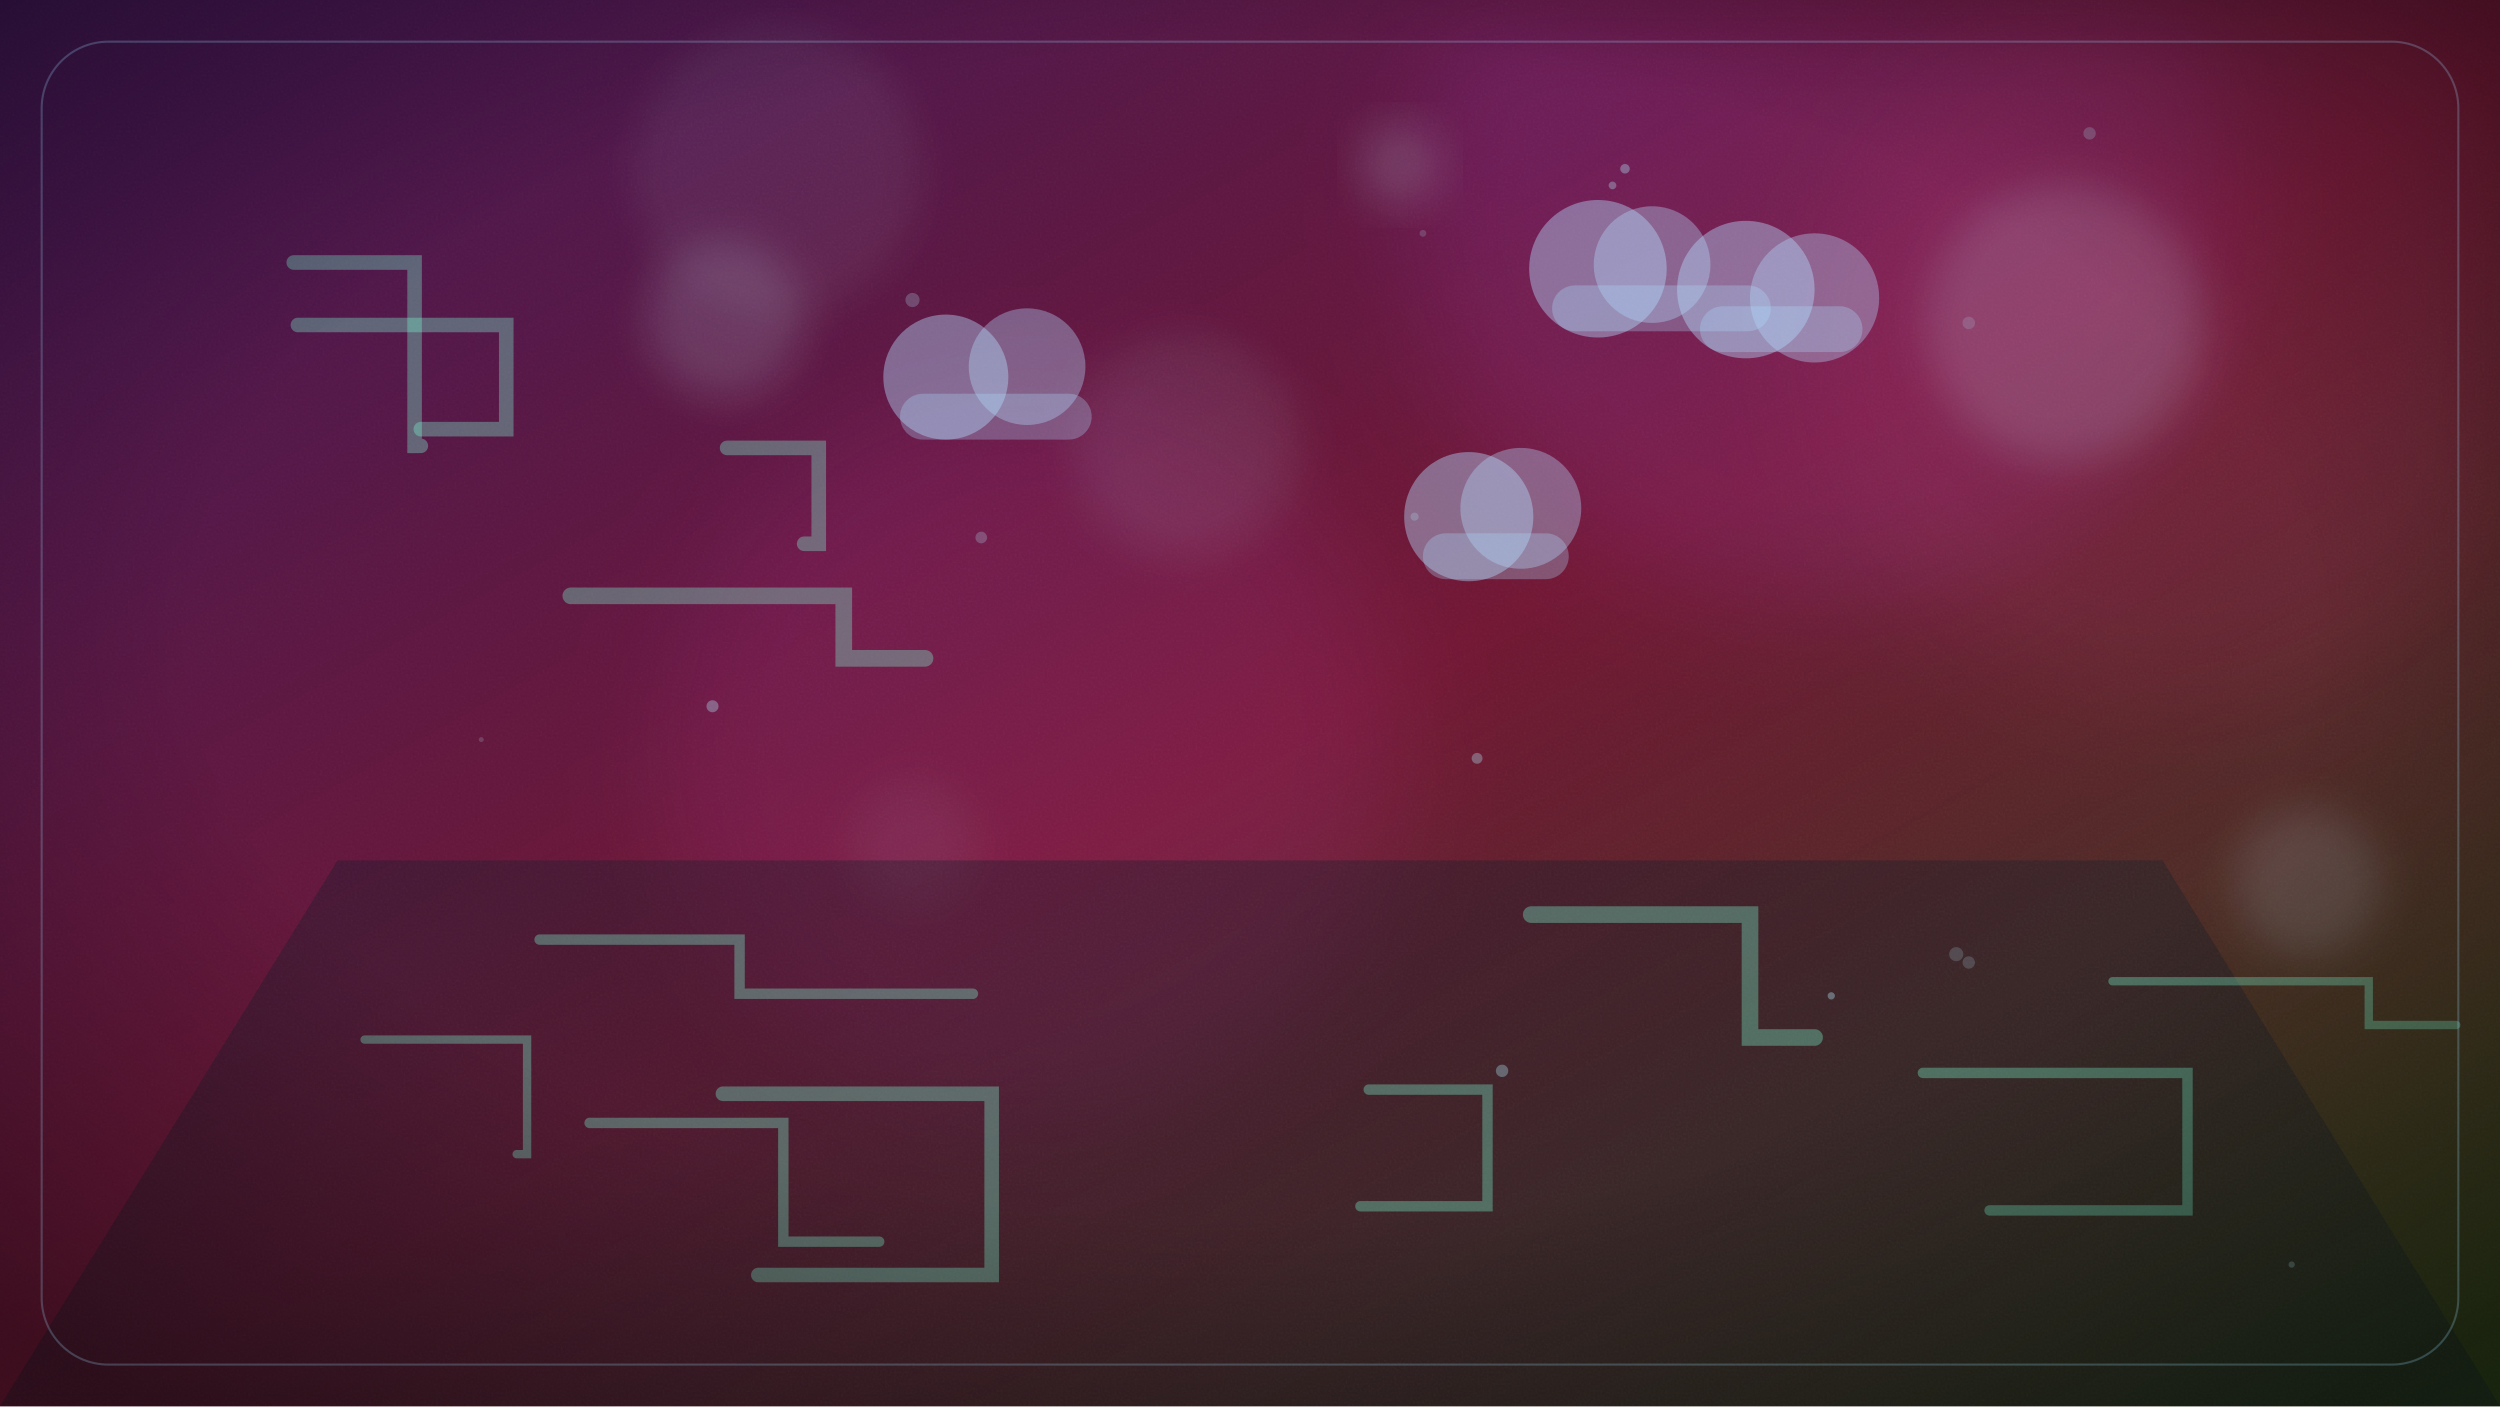
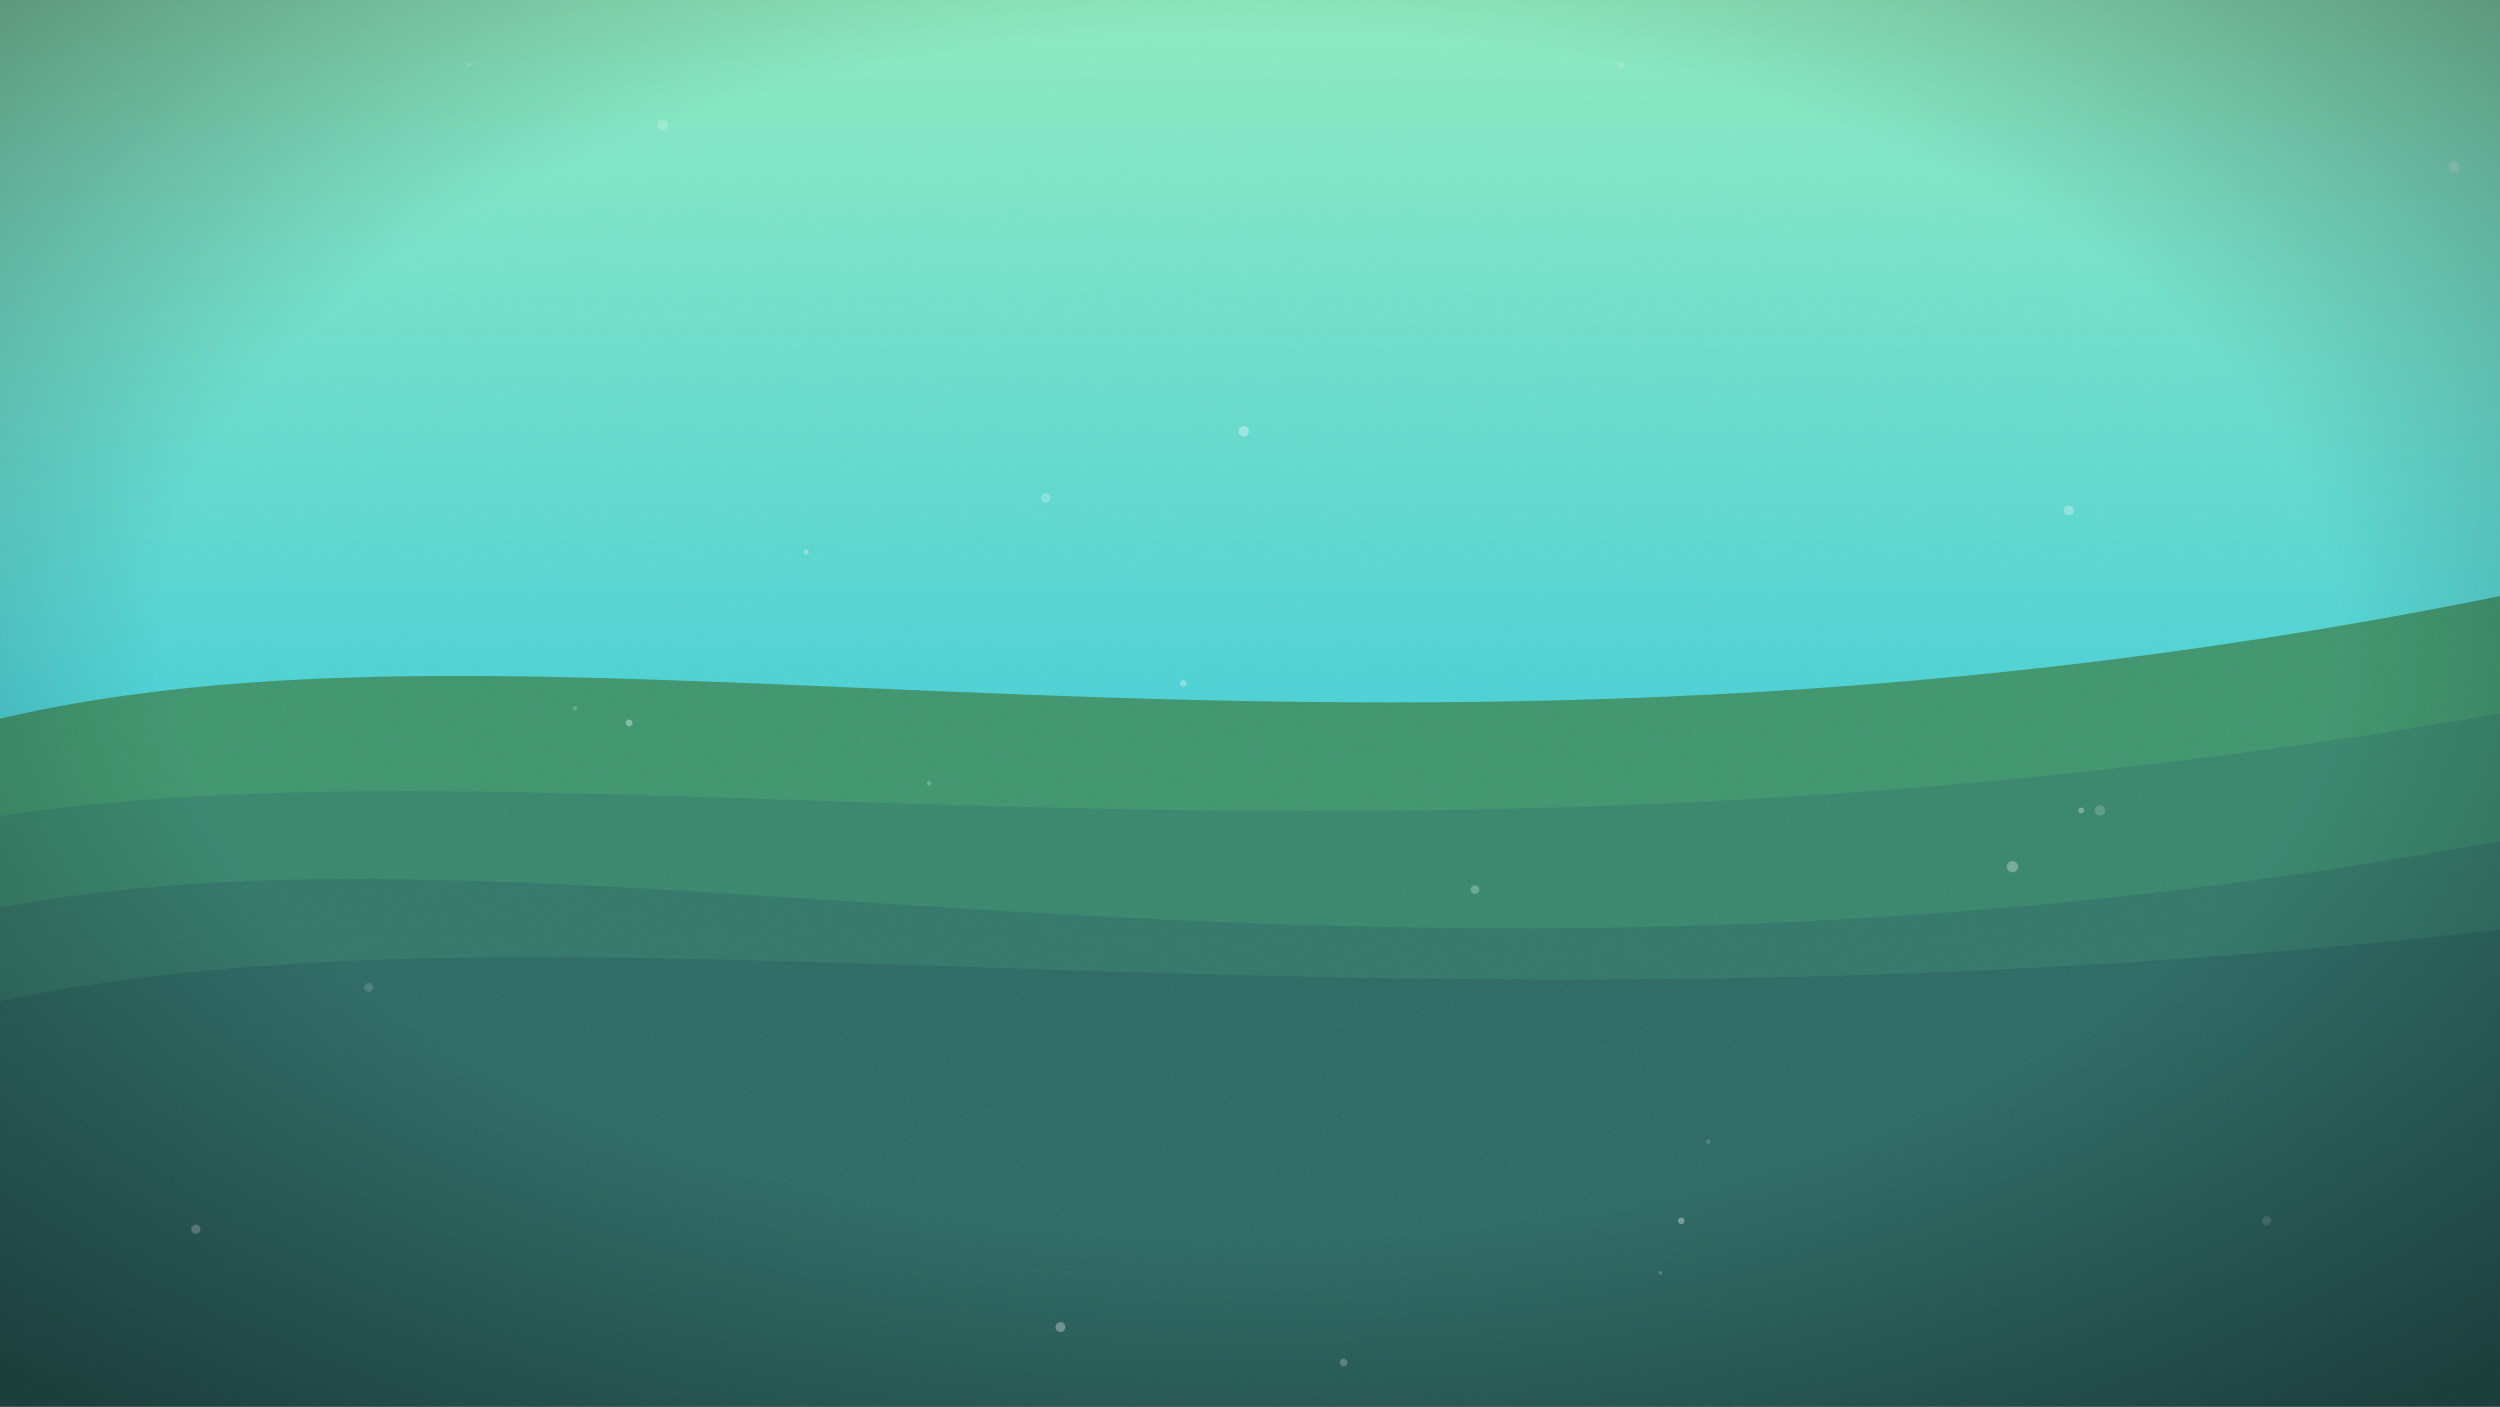
- <svg xmlns="http://www.w3.org/2000/svg" width="1200" height="675" viewBox="0 0 1200 675" role="img" aria-label="AIGC fallback cover 6" data-scene="scene-6">
+ <svg xmlns="http://www.w3.org/2000/svg" width="1200" height="675" viewBox="0 0 1200 675" role="img" aria-label="Fallback cover 6" data-scene="landscape-6">
  <defs>
-     <linearGradient id="bg-6" x1="0" y1="0" x2="1" y2="1">
-       <stop offset="0%" stop-color="hsl(283, 82%, 16%)" />
-       <stop offset="52%" stop-color="hsl(343, 84%, 23%)" />
-       <stop offset="100%" stop-color="hsl(90, 78%, 12%)" />
+     <linearGradient id="sky-6" x1="0" y1="0" x2="0" y2="1">
+       <stop offset="0%" stop-color="hsl(153, 70%, 74%)" />
+       <stop offset="55%" stop-color="hsl(183, 64%, 56%)" />
+       <stop offset="100%" stop-color="hsl(232, 46%, 34%)" />
    </linearGradient>
-     <filter id="blur-6" x="-25%" y="-25%" width="150%" height="150%">
-       <feGaussianBlur stdDeviation="26" />
-     </filter>
-     <filter id="soft-6" x="-25%" y="-25%" width="150%" height="150%">
-       <feGaussianBlur stdDeviation="10" />
-     </filter>
    <filter id="grain-6" x="0%" y="0%" width="100%" height="100%">
-       <feTurbulence type="fractalNoise" baseFrequency="0.9" numOctaves="2" seed="78" stitchTiles="stitch" />
+       <feTurbulence type="fractalNoise" baseFrequency="0.85" numOctaves="2" seed="102" stitchTiles="stitch" />
      <feColorMatrix type="saturate" values="0" />
      <feComponentTransfer>
        <feFuncA type="table" tableValues="0 0.05" />
      </feComponentTransfer>
    </filter>
-     <radialGradient id="vignette-6" cx="50%" cy="45%" r="70%">
+     <filter id="soft-6" x="-30%" y="-30%" width="160%" height="160%">
+       <feGaussianBlur stdDeviation="12" />
+     </filter>
+     <radialGradient id="vignette-6" cx="50%" cy="45%" r="72%">
      <stop offset="60%" stop-color="rgba(0,0,0,0)" />
-       <stop offset="100%" stop-color="rgba(0,0,0,0.45)" />
+       <stop offset="100%" stop-color="rgba(0,0,0,0.42)" />
    </radialGradient>
  </defs>
-   <rect width="1200" height="675" fill="url(#bg-6)" />
-   <circle cx="874" cy="92" r="198" fill="hsl(283, 92%, 62%)" opacity="0.13" filter="url(#blur-6)" />
-   <circle cx="495" cy="361" r="176" fill="hsl(309, 92%, 62%)" opacity="0.10" filter="url(#blur-6)" />
-   <circle cx="1044" cy="164" r="176" fill="hsl(335, 92%, 62%)" opacity="0.08" filter="url(#blur-6)" />
-   <circle cx="439" cy="406" r="30" fill="rgba(210,240,255,0.06)" filter="url(#soft-6)" />
-   <circle cx="373" cy="82" r="69" fill="rgba(210,240,255,0.07)" filter="url(#soft-6)" />
-   <circle cx="348" cy="153" r="38" fill="rgba(210,240,255,0.15)" filter="url(#soft-6)" />
-   <circle cx="672" cy="79" r="20" fill="rgba(210,240,255,0.15)" filter="url(#soft-6)" />
-   <circle cx="991" cy="155" r="67" fill="rgba(210,240,255,0.15)" filter="url(#soft-6)" />
-   <circle cx="1108" cy="424" r="35" fill="rgba(210,240,255,0.14)" filter="url(#soft-6)" />
-   <circle cx="569" cy="214" r="53" fill="rgba(210,240,255,0.08)" filter="url(#soft-6)" />
-   <polygon points="0,675 1200,675 1038,413 162,413" fill="rgba(8,16,28,0.35)" />
-   <g id="scene-cloud-pipeline">
-     <g>
-       <circle cx="767" cy="129" r="33" fill="rgba(180,220,255,0.42)" />
-       <circle cx="793" cy="127" r="28" fill="rgba(180,220,255,0.36)" />
-       <rect x="745" y="137" width="105" height="22" rx="11" fill="rgba(170,220,255,0.3)" />
-     </g>
-     <g>
-       <circle cx="454" cy="181" r="30" fill="rgba(180,220,255,0.42)" />
-       <circle cx="493" cy="176" r="28" fill="rgba(180,220,255,0.36)" />
-       <rect x="432" y="189" width="92" height="22" rx="11" fill="rgba(170,220,255,0.3)" />
-     </g>
-     <g>
-       <circle cx="705" cy="248" r="31" fill="rgba(180,220,255,0.42)" />
-       <circle cx="730" cy="244" r="29" fill="rgba(180,220,255,0.36)" />
-       <rect x="683" y="256" width="70" height="22" rx="11" fill="rgba(170,220,255,0.3)" />
-     </g>
-     <g>
-       <circle cx="838" cy="139" r="33" fill="rgba(180,220,255,0.42)" />
-       <circle cx="871" cy="143" r="31" fill="rgba(180,220,255,0.36)" />
-       <rect x="816" y="147" width="78" height="22" rx="11" fill="rgba(170,220,255,0.3)" />
-     </g>
-     <path d="M 923 515 h 127 v 66 h -95" fill="none" stroke="rgba(120,255,210,0.34)" stroke-width="5" stroke-linecap="round" />
-     <path d="M 143 156 h 100 v 50 h -41" fill="none" stroke="rgba(120,255,210,0.34)" stroke-width="7" stroke-linecap="round" />
-     <path d="M 274 286 h 131 v 30 h 39" fill="none" stroke="rgba(120,255,210,0.34)" stroke-width="8" stroke-linecap="round" />
-     <path d="M 283 539 h 93 v 57 h 46" fill="none" stroke="rgba(120,255,210,0.34)" stroke-width="5" stroke-linecap="round" />
-     <path d="M 347 525 h 129 v 87 h -112" fill="none" stroke="rgba(120,255,210,0.34)" stroke-width="7" stroke-linecap="round" />
-     <path d="M 657 523 h 57 v 56 h -61" fill="none" stroke="rgba(120,255,210,0.34)" stroke-width="5" stroke-linecap="round" />
-     <path d="M 1014 471 h 123 v 21 h 42" fill="none" stroke="rgba(120,255,210,0.34)" stroke-width="4" stroke-linecap="round" />
-     <path d="M 175 499 h 78 v 55 h -5" fill="none" stroke="rgba(120,255,210,0.34)" stroke-width="4" stroke-linecap="round" />
-     <path d="M 735 439 h 105 v 59 h 31" fill="none" stroke="rgba(120,255,210,0.34)" stroke-width="8" stroke-linecap="round" />
-     <path d="M 141 126 h 58 v 88 h 3" fill="none" stroke="rgba(120,255,210,0.34)" stroke-width="7" stroke-linecap="round" />
-     <path d="M 259 451 h 96 v 26 h 112" fill="none" stroke="rgba(120,255,210,0.34)" stroke-width="5" stroke-linecap="round" />
-     <path d="M 349 215 h 44 v 46 h -7" fill="none" stroke="rgba(120,255,210,0.34)" stroke-width="7" stroke-linecap="round" />
+   <rect width="1200" height="675" fill="url(#sky-6)" />
+   <path d="M -20 350 C 260 274, 640 404, 1220 282 L 1220 700 L -20 700 Z" fill="hsl(153, 40%, 42%)" />
+   <path d="M -20 395 C 260 345, 640 443, 1220 339 L 1220 700 L -20 700 Z" fill="hsl(160, 40%, 38%)" />
+   <path d="M -20 440 C 260 376, 640 511, 1220 400 L 1220 700 L -20 700 Z" fill="hsl(167, 40%, 34%)" />
+   <path d="M -20 485 C 260 418, 640 512, 1220 444 L 1220 700 L -20 700 Z" fill="hsl(174, 40%, 30%)" />
+   <g id="scene-sparkles">
+     <circle cx="999" cy="389" r="1.38" fill="rgba(245,250,255,0.34)" />
+     <circle cx="94" cy="590" r="2.19" fill="rgba(245,250,255,0.33)" />
+     <circle cx="318" cy="60" r="2.50" fill="rgba(245,250,255,0.25)" />
+     <circle cx="1008" cy="389" r="2.54" fill="rgba(245,250,255,0.18)" />
+     <circle cx="1088" cy="586" r="2.24" fill="rgba(245,250,255,0.16)" />
+     <circle cx="645" cy="654" r="1.81" fill="rgba(245,250,255,0.30)" />
+     <circle cx="387" cy="265" r="1.23" fill="rgba(245,250,255,0.33)" />
+     <circle cx="778" cy="31" r="1.66" fill="rgba(245,250,255,0.17)" />
+     <circle cx="446" cy="376" r="1.05" fill="rgba(245,250,255,0.24)" />
+     <circle cx="797" cy="611" r="0.89" fill="rgba(245,250,255,0.23)" />
+     <circle cx="708" cy="427" r="2.09" fill="rgba(245,250,255,0.28)" />
+     <circle cx="807" cy="586" r="1.59" fill="rgba(245,250,255,0.38)" />
+     <circle cx="993" cy="245" r="2.40" fill="rgba(245,250,255,0.33)" />
+     <circle cx="597" cy="207" r="2.48" fill="rgba(245,250,255,0.39)" />
+     <circle cx="568" cy="328" r="1.62" fill="rgba(245,250,255,0.34)" />
+     <circle cx="502" cy="239" r="2.31" fill="rgba(245,250,255,0.27)" />
+     <circle cx="1178" cy="80" r="2.62" fill="rgba(245,250,255,0.26)" />
+     <circle cx="177" cy="474" r="2.13" fill="rgba(245,250,255,0.15)" />
+     <circle cx="302" cy="347" r="1.64" fill="rgba(245,250,255,0.38)" />
+     <circle cx="966" cy="416" r="2.70" fill="rgba(245,250,255,0.31)" />
+     <circle cx="820" cy="548" r="1.11" fill="rgba(245,250,255,0.16)" />
+     <circle cx="509" cy="637" r="2.37" fill="rgba(245,250,255,0.39)" />
+     <circle cx="225" cy="31" r="1.01" fill="rgba(245,250,255,0.28)" />
+     <circle cx="276" cy="340" r="0.98" fill="rgba(245,250,255,0.24)" />
  </g>
-   <g id="scene-sparkles">
-     <circle cx="721" cy="514" r="2.97" fill="rgba(180,240,255,0.33)" />
-     <circle cx="1003" cy="64" r="2.98" fill="rgba(180,240,255,0.24)" />
-     <circle cx="945" cy="155" r="3.00" fill="rgba(180,240,255,0.17)" />
-     <circle cx="438" cy="144" r="3.40" fill="rgba(180,240,255,0.24)" />
-     <circle cx="1100" cy="607" r="1.53" fill="rgba(180,240,255,0.27)" />
-     <circle cx="231" cy="355" r="1.19" fill="rgba(180,240,255,0.19)" />
-     <circle cx="774" cy="89" r="1.85" fill="rgba(180,240,255,0.32)" />
-     <circle cx="471" cy="258" r="2.80" fill="rgba(180,240,255,0.24)" />
-     <circle cx="679" cy="248" r="1.94" fill="rgba(180,240,255,0.22)" />
-     <circle cx="945" cy="462" r="2.98" fill="rgba(180,240,255,0.19)" />
-     <circle cx="879" cy="478" r="1.76" fill="rgba(180,240,255,0.36)" />
-     <circle cx="683" cy="112" r="1.64" fill="rgba(180,240,255,0.18)" />
-     <circle cx="342" cy="339" r="2.89" fill="rgba(180,240,255,0.34)" />
-     <circle cx="709" cy="364" r="2.60" fill="rgba(180,240,255,0.33)" />
-     <circle cx="939" cy="458" r="3.39" fill="rgba(180,240,255,0.19)" />
-     <circle cx="780" cy="81" r="2.29" fill="rgba(180,240,255,0.34)" />
-   </g>
-   <rect width="1200" height="675" fill="rgba(190,220,255,0.06)" />
  <rect width="1200" height="675" filter="url(#grain-6)" />
  <rect width="1200" height="675" fill="url(#vignette-6)" />
-   <rect x="20" y="20" width="1160" height="635" rx="32" fill="none" stroke="rgba(155,220,255,0.24)" />
</svg>
